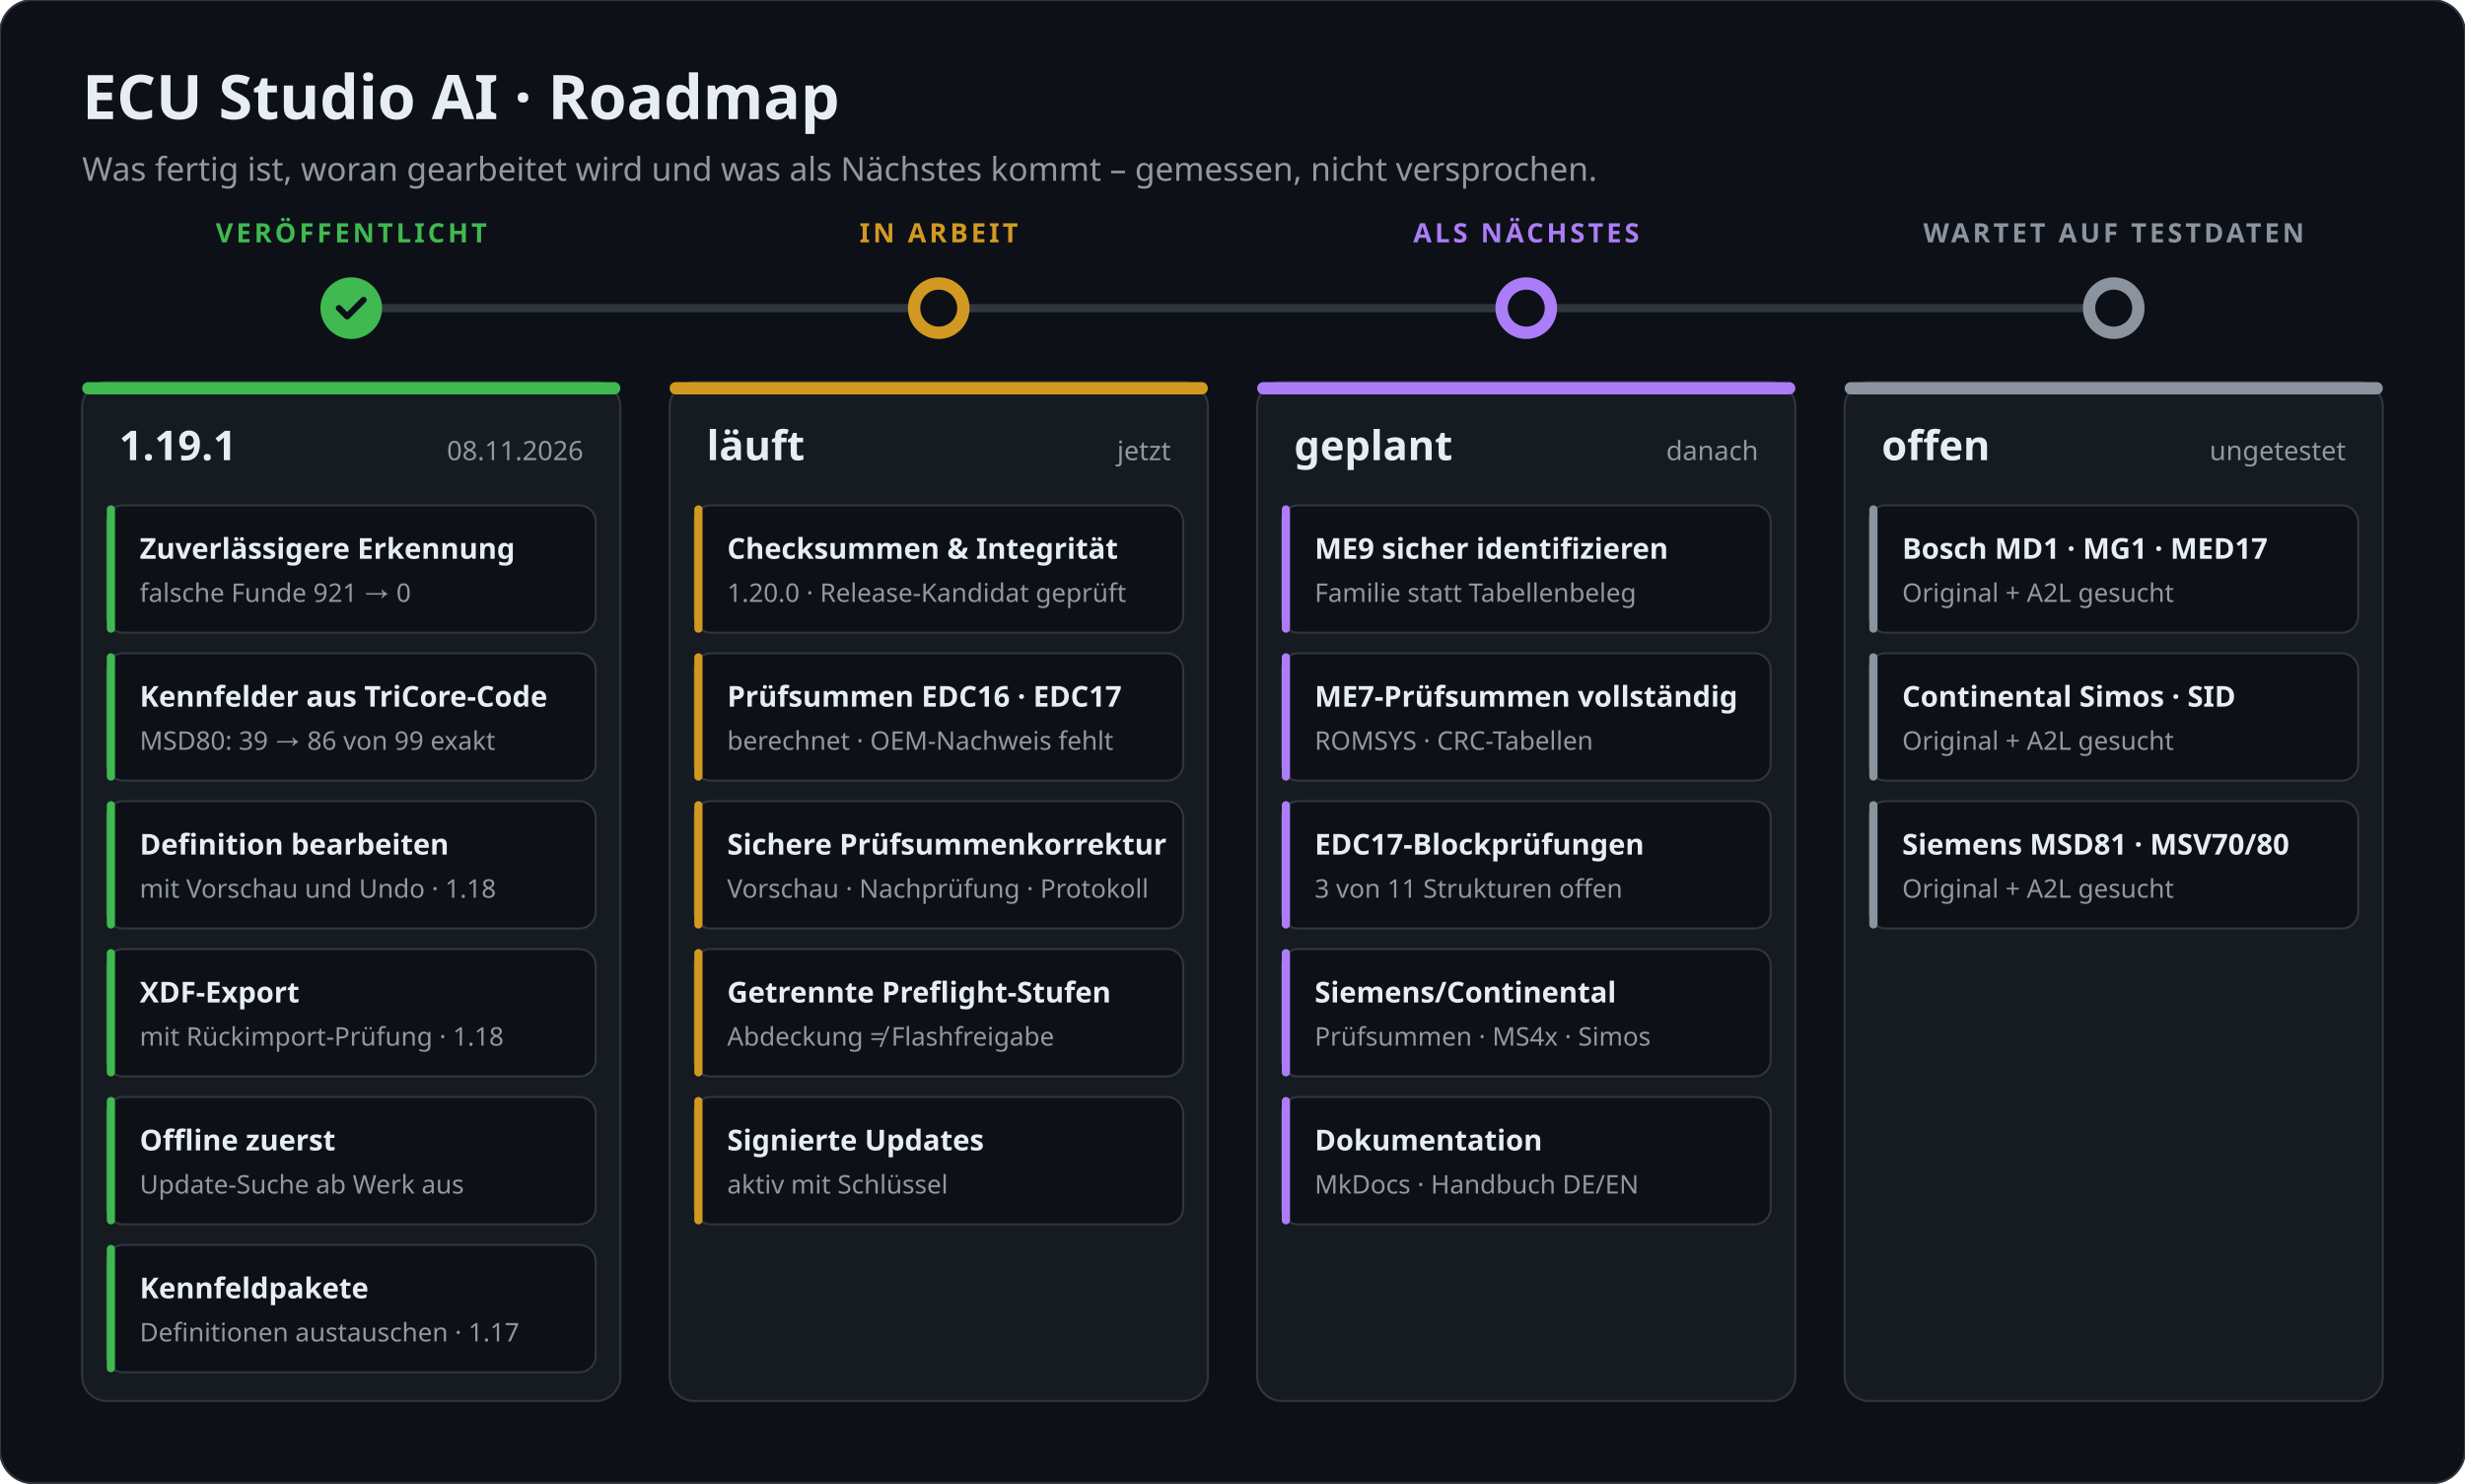
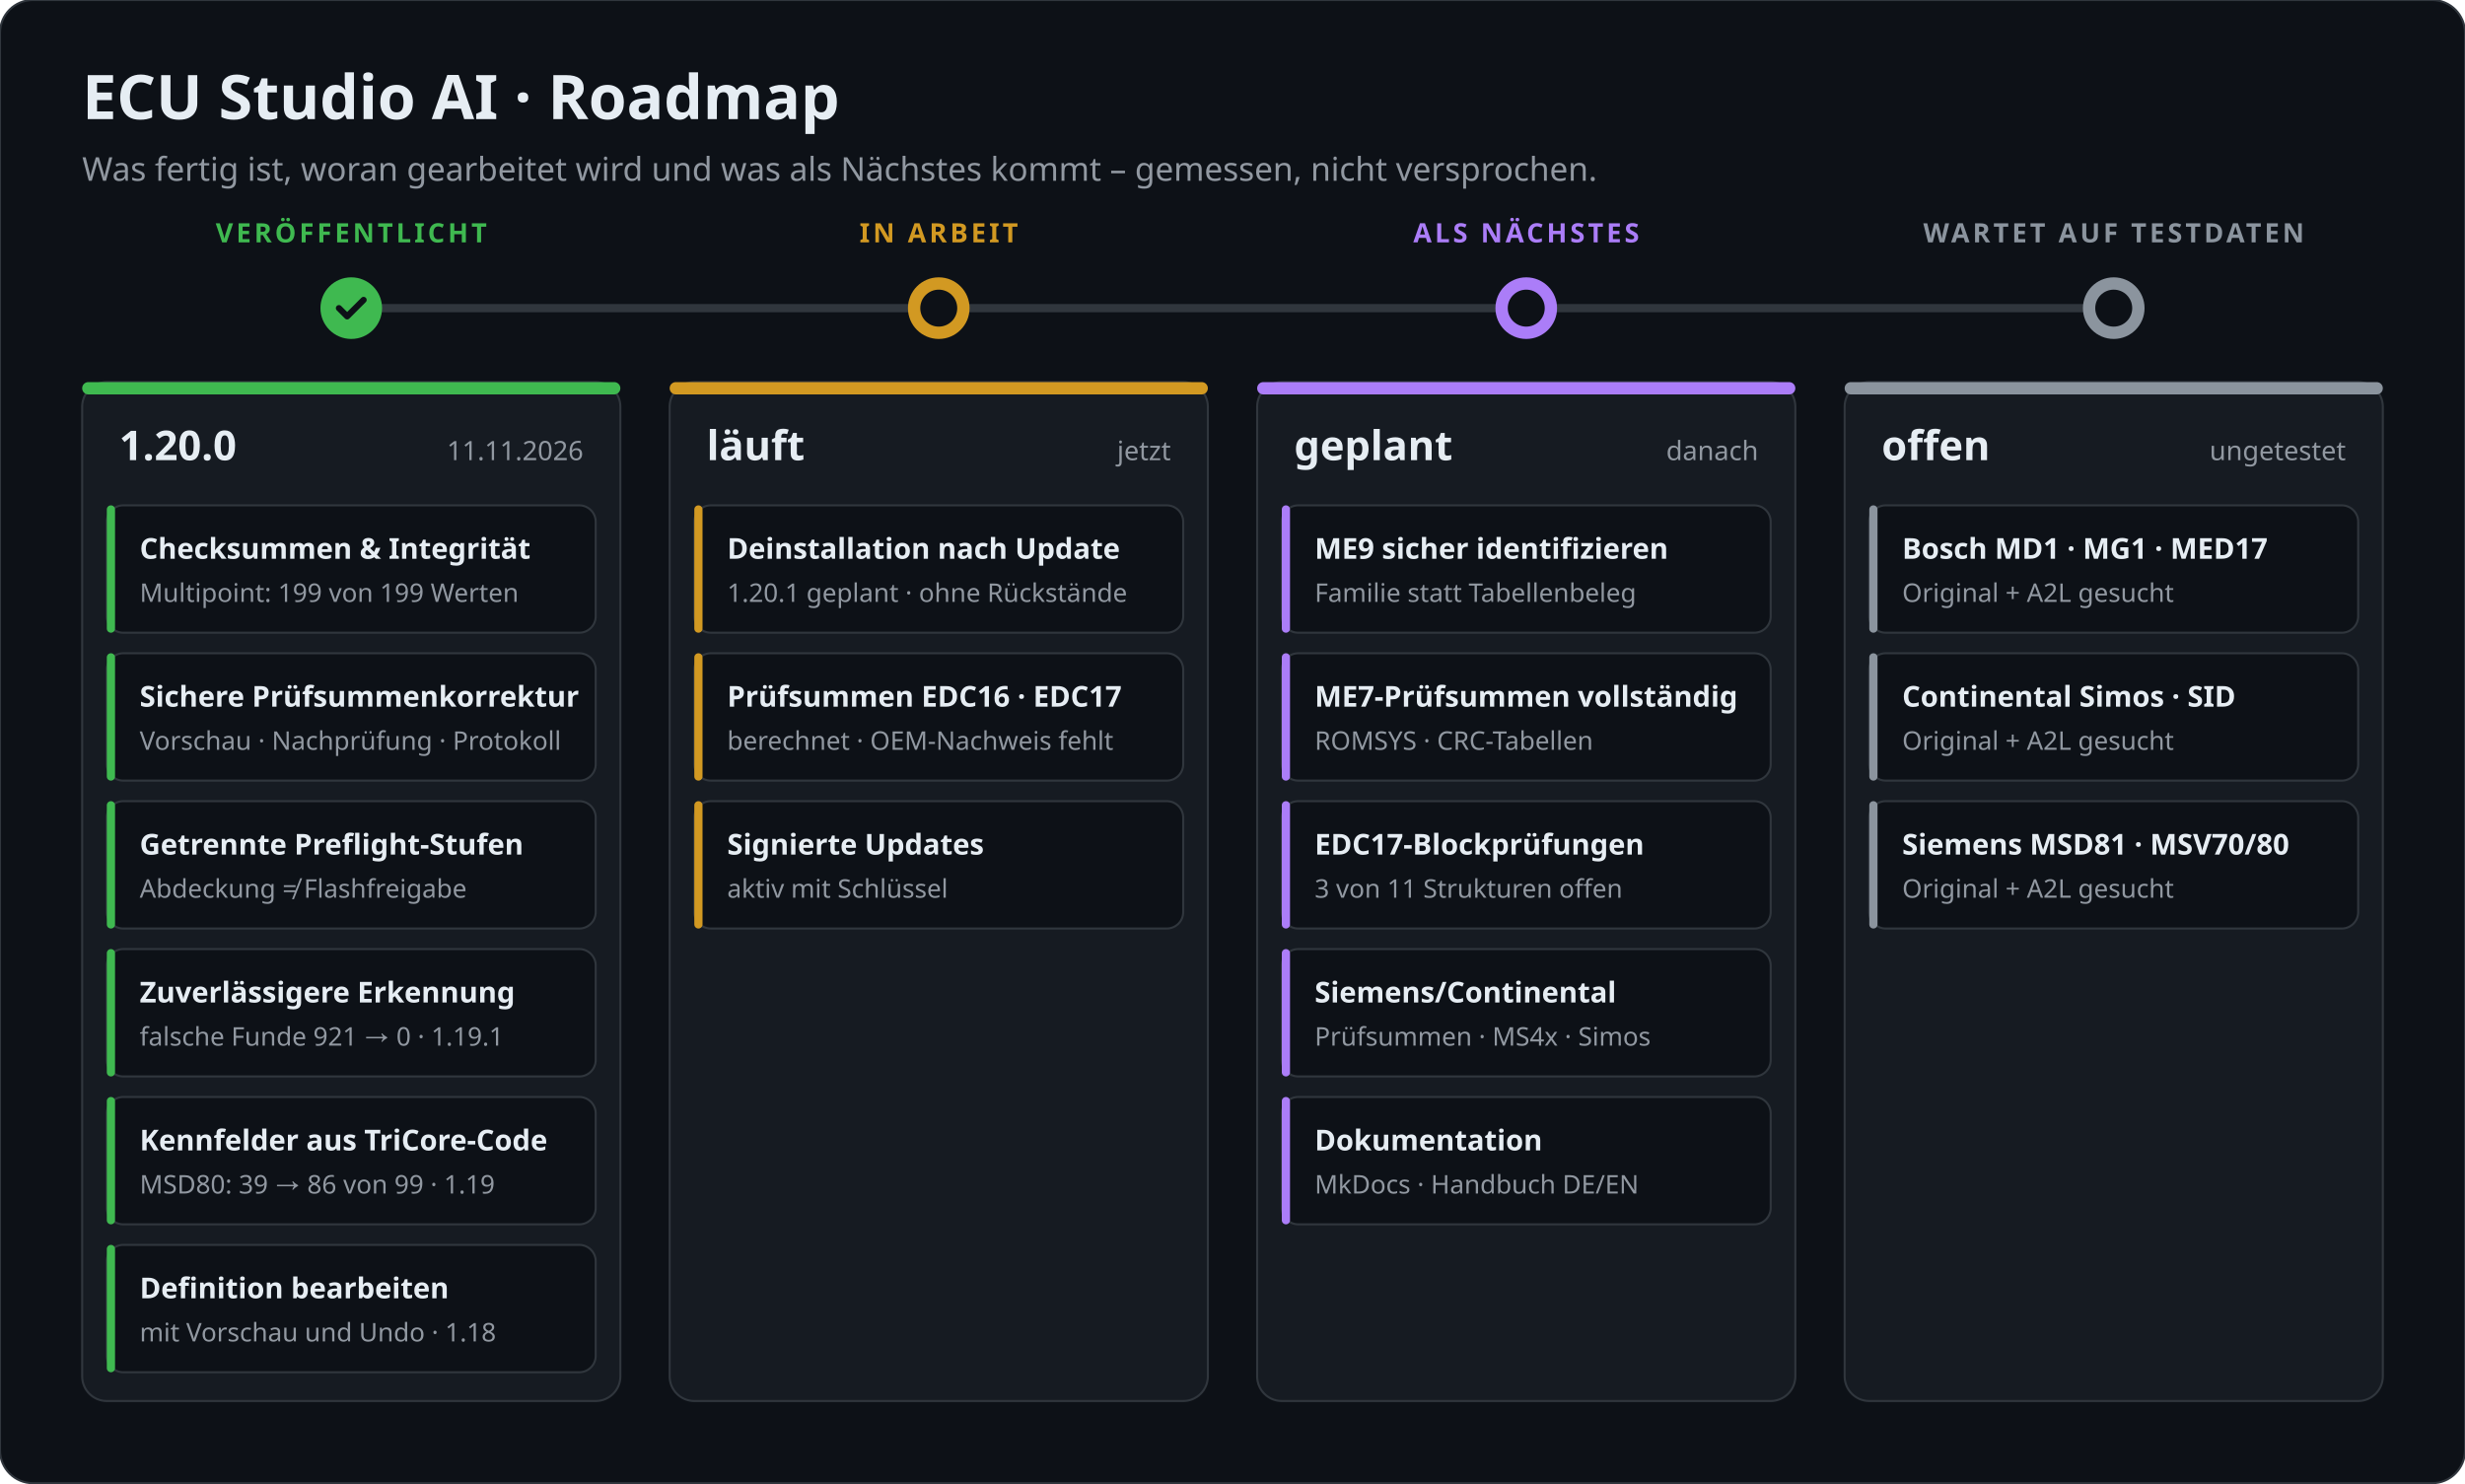
<svg xmlns="http://www.w3.org/2000/svg" width="1200" height="722" viewBox="0 0 1200 722" font-family="-apple-system,BlinkMacSystemFont,'Segoe UI','Noto Sans',Helvetica,Arial,sans-serif">
  <rect width="1200" height="722" rx="16" fill="#0d1117" stroke="#30363d" />
  <text x="40" y="58" font-size="30" font-weight="700" fill="#e6edf3">ECU Studio AI · Roadmap</text>
  <text x="40" y="88" font-size="16" fill="#9198a1">Was fertig ist, woran gearbeitet wird und was als Nächstes kommt – gemessen, nicht versprochen.</text>
  <line x1="171.0" y1="150" x2="1029.0" y2="150" stroke="#30363d" stroke-width="4" stroke-linecap="round" />
  <line x1="171.0" y1="150" x2="171.0" y2="150" stroke="#3fb950" stroke-width="4" stroke-linecap="round" />
  <circle cx="171.0" cy="150" r="15" fill="#3fb950" />
  <path d="M165.0 150 l4 4 l8 -8" stroke="#0d1117" stroke-width="3" fill="none" stroke-linecap="round" stroke-linejoin="round" />
  <text x="171.0" y="118" text-anchor="middle" font-size="13" font-weight="700" letter-spacing="1.5" fill="#3fb950">VERÖFFENTLICHT</text>
  <rect x="40" y="186" width="262" height="496" rx="12" fill="#161b22" stroke="#30363d" />
  <rect x="40" y="186" width="262" height="6" rx="3" fill="#3fb950" />
-   <text x="58" y="224" font-size="20" font-weight="700" fill="#e6edf3">1.19.1</text>
-   <text x="284" y="224" text-anchor="end" font-size="13" fill="#9198a1">08.11.2026</text>
+   <text x="58" y="224" font-size="20" font-weight="700" fill="#e6edf3">1.20.0</text>
+   <text x="284" y="224" text-anchor="end" font-size="13" fill="#9198a1">11.11.2026</text>
  <rect x="52" y="246" width="238" height="62" rx="8" fill="#0d1117" stroke="#30363d" />
  <rect x="52" y="246" width="4" height="62" rx="2" fill="#3fb950" />
-   <text x="68" y="272" font-size="14" font-weight="600" fill="#e6edf3">Zuverlässigere Erkennung</text>
-   <text x="68" y="293" font-size="12.5" fill="#9198a1">falsche Funde 921 → 0</text>
+   <text x="68" y="272" font-size="14" font-weight="600" fill="#e6edf3">Checksummen &amp; Integrität</text>
+   <text x="68" y="293" font-size="12.5" fill="#9198a1">Multipoint: 199 von 199 Werten</text>
  <rect x="52" y="318" width="238" height="62" rx="8" fill="#0d1117" stroke="#30363d" />
  <rect x="52" y="318" width="4" height="62" rx="2" fill="#3fb950" />
-   <text x="68" y="344" font-size="14" font-weight="600" fill="#e6edf3">Kennfelder aus TriCore-Code</text>
-   <text x="68" y="365" font-size="12.5" fill="#9198a1">MSD80: 39 → 86 von 99 exakt</text>
+   <text x="68" y="344" font-size="14" font-weight="600" fill="#e6edf3">Sichere Prüfsummenkorrektur</text>
+   <text x="68" y="365" font-size="12.5" fill="#9198a1">Vorschau · Nachprüfung · Protokoll</text>
  <rect x="52" y="390" width="238" height="62" rx="8" fill="#0d1117" stroke="#30363d" />
  <rect x="52" y="390" width="4" height="62" rx="2" fill="#3fb950" />
-   <text x="68" y="416" font-size="14" font-weight="600" fill="#e6edf3">Definition bearbeiten</text>
-   <text x="68" y="437" font-size="12.5" fill="#9198a1">mit Vorschau und Undo · 1.18</text>
+   <text x="68" y="416" font-size="14" font-weight="600" fill="#e6edf3">Getrennte Preflight-Stufen</text>
+   <text x="68" y="437" font-size="12.5" fill="#9198a1">Abdeckung ≠ Flashfreigabe</text>
  <rect x="52" y="462" width="238" height="62" rx="8" fill="#0d1117" stroke="#30363d" />
  <rect x="52" y="462" width="4" height="62" rx="2" fill="#3fb950" />
-   <text x="68" y="488" font-size="14" font-weight="600" fill="#e6edf3">XDF-Export</text>
-   <text x="68" y="509" font-size="12.5" fill="#9198a1">mit Rückimport-Prüfung · 1.18</text>
+   <text x="68" y="488" font-size="14" font-weight="600" fill="#e6edf3">Zuverlässigere Erkennung</text>
+   <text x="68" y="509" font-size="12.5" fill="#9198a1">falsche Funde 921 → 0 · 1.19.1</text>
  <rect x="52" y="534" width="238" height="62" rx="8" fill="#0d1117" stroke="#30363d" />
  <rect x="52" y="534" width="4" height="62" rx="2" fill="#3fb950" />
-   <text x="68" y="560" font-size="14" font-weight="600" fill="#e6edf3">Offline zuerst</text>
-   <text x="68" y="581" font-size="12.5" fill="#9198a1">Update-Suche ab Werk aus</text>
+   <text x="68" y="560" font-size="14" font-weight="600" fill="#e6edf3">Kennfelder aus TriCore-Code</text>
+   <text x="68" y="581" font-size="12.5" fill="#9198a1">MSD80: 39 → 86 von 99 · 1.19</text>
  <rect x="52" y="606" width="238" height="62" rx="8" fill="#0d1117" stroke="#30363d" />
  <rect x="52" y="606" width="4" height="62" rx="2" fill="#3fb950" />
-   <text x="68" y="632" font-size="14" font-weight="600" fill="#e6edf3">Kennfeldpakete</text>
-   <text x="68" y="653" font-size="12.5" fill="#9198a1">Definitionen austauschen · 1.17</text>
+   <text x="68" y="632" font-size="14" font-weight="600" fill="#e6edf3">Definition bearbeiten</text>
+   <text x="68" y="653" font-size="12.5" fill="#9198a1">mit Vorschau und Undo · 1.18</text>
  <circle cx="457.0" cy="150" r="15" fill="#d29922" />
  <circle cx="457.0" cy="150" r="9" fill="#0d1117" />
  <text x="457.0" y="118" text-anchor="middle" font-size="13" font-weight="700" letter-spacing="1.5" fill="#d29922">IN ARBEIT</text>
  <rect x="326" y="186" width="262" height="496" rx="12" fill="#161b22" stroke="#30363d" />
  <rect x="326" y="186" width="262" height="6" rx="3" fill="#d29922" />
  <text x="344" y="224" font-size="20" font-weight="700" fill="#e6edf3">läuft</text>
  <text x="570" y="224" text-anchor="end" font-size="13" fill="#9198a1">jetzt</text>
  <rect x="338" y="246" width="238" height="62" rx="8" fill="#0d1117" stroke="#30363d" />
  <rect x="338" y="246" width="4" height="62" rx="2" fill="#d29922" />
-   <text x="354" y="272" font-size="14" font-weight="600" fill="#e6edf3">Checksummen &amp; Integrität</text>
-   <text x="354" y="293" font-size="12.5" fill="#9198a1">1.20.0 · Release-Kandidat geprüft</text>
+   <text x="354" y="272" font-size="14" font-weight="600" fill="#e6edf3">Deinstallation nach Update</text>
+   <text x="354" y="293" font-size="12.5" fill="#9198a1">1.20.1 geplant · ohne Rückstände</text>
  <rect x="338" y="318" width="238" height="62" rx="8" fill="#0d1117" stroke="#30363d" />
  <rect x="338" y="318" width="4" height="62" rx="2" fill="#d29922" />
  <text x="354" y="344" font-size="14" font-weight="600" fill="#e6edf3">Prüfsummen EDC16 · EDC17</text>
  <text x="354" y="365" font-size="12.5" fill="#9198a1">berechnet · OEM-Nachweis fehlt</text>
  <rect x="338" y="390" width="238" height="62" rx="8" fill="#0d1117" stroke="#30363d" />
  <rect x="338" y="390" width="4" height="62" rx="2" fill="#d29922" />
-   <text x="354" y="416" font-size="14" font-weight="600" fill="#e6edf3">Sichere Prüfsummenkorrektur</text>
-   <text x="354" y="437" font-size="12.5" fill="#9198a1">Vorschau · Nachprüfung · Protokoll</text>
-   <rect x="338" y="462" width="238" height="62" rx="8" fill="#0d1117" stroke="#30363d" />
-   <rect x="338" y="462" width="4" height="62" rx="2" fill="#d29922" />
-   <text x="354" y="488" font-size="14" font-weight="600" fill="#e6edf3">Getrennte Preflight-Stufen</text>
-   <text x="354" y="509" font-size="12.5" fill="#9198a1">Abdeckung ≠ Flashfreigabe</text>
-   <rect x="338" y="534" width="238" height="62" rx="8" fill="#0d1117" stroke="#30363d" />
-   <rect x="338" y="534" width="4" height="62" rx="2" fill="#d29922" />
-   <text x="354" y="560" font-size="14" font-weight="600" fill="#e6edf3">Signierte Updates</text>
-   <text x="354" y="581" font-size="12.5" fill="#9198a1">aktiv mit Schlüssel</text>
+   <text x="354" y="416" font-size="14" font-weight="600" fill="#e6edf3">Signierte Updates</text>
+   <text x="354" y="437" font-size="12.5" fill="#9198a1">aktiv mit Schlüssel</text>
  <circle cx="743.0" cy="150" r="15" fill="#ab7df8" />
  <circle cx="743.0" cy="150" r="9" fill="#0d1117" />
  <text x="743.0" y="118" text-anchor="middle" font-size="13" font-weight="700" letter-spacing="1.5" fill="#ab7df8">ALS NÄCHSTES</text>
  <rect x="612" y="186" width="262" height="496" rx="12" fill="#161b22" stroke="#30363d" />
  <rect x="612" y="186" width="262" height="6" rx="3" fill="#ab7df8" />
  <text x="630" y="224" font-size="20" font-weight="700" fill="#e6edf3">geplant</text>
  <text x="856" y="224" text-anchor="end" font-size="13" fill="#9198a1">danach</text>
  <rect x="624" y="246" width="238" height="62" rx="8" fill="#0d1117" stroke="#30363d" />
  <rect x="624" y="246" width="4" height="62" rx="2" fill="#ab7df8" />
  <text x="640" y="272" font-size="14" font-weight="600" fill="#e6edf3">ME9 sicher identifizieren</text>
  <text x="640" y="293" font-size="12.5" fill="#9198a1">Familie statt Tabellenbeleg</text>
  <rect x="624" y="318" width="238" height="62" rx="8" fill="#0d1117" stroke="#30363d" />
  <rect x="624" y="318" width="4" height="62" rx="2" fill="#ab7df8" />
  <text x="640" y="344" font-size="14" font-weight="600" fill="#e6edf3">ME7-Prüfsummen vollständig</text>
  <text x="640" y="365" font-size="12.5" fill="#9198a1">ROMSYS · CRC-Tabellen</text>
  <rect x="624" y="390" width="238" height="62" rx="8" fill="#0d1117" stroke="#30363d" />
  <rect x="624" y="390" width="4" height="62" rx="2" fill="#ab7df8" />
  <text x="640" y="416" font-size="14" font-weight="600" fill="#e6edf3">EDC17-Blockprüfungen</text>
  <text x="640" y="437" font-size="12.5" fill="#9198a1">3 von 11 Strukturen offen</text>
  <rect x="624" y="462" width="238" height="62" rx="8" fill="#0d1117" stroke="#30363d" />
  <rect x="624" y="462" width="4" height="62" rx="2" fill="#ab7df8" />
  <text x="640" y="488" font-size="14" font-weight="600" fill="#e6edf3">Siemens/Continental</text>
  <text x="640" y="509" font-size="12.5" fill="#9198a1">Prüfsummen · MS4x · Simos</text>
  <rect x="624" y="534" width="238" height="62" rx="8" fill="#0d1117" stroke="#30363d" />
  <rect x="624" y="534" width="4" height="62" rx="2" fill="#ab7df8" />
  <text x="640" y="560" font-size="14" font-weight="600" fill="#e6edf3">Dokumentation</text>
  <text x="640" y="581" font-size="12.5" fill="#9198a1">MkDocs · Handbuch DE/EN</text>
  <circle cx="1029.0" cy="150" r="15" fill="#8b949e" />
  <circle cx="1029.0" cy="150" r="9" fill="#0d1117" />
  <text x="1029.0" y="118" text-anchor="middle" font-size="13" font-weight="700" letter-spacing="1.5" fill="#8b949e">WARTET AUF TESTDATEN</text>
  <rect x="898" y="186" width="262" height="496" rx="12" fill="#161b22" stroke="#30363d" />
  <rect x="898" y="186" width="262" height="6" rx="3" fill="#8b949e" />
  <text x="916" y="224" font-size="20" font-weight="700" fill="#e6edf3">offen</text>
  <text x="1142" y="224" text-anchor="end" font-size="13" fill="#9198a1">ungetestet</text>
  <rect x="910" y="246" width="238" height="62" rx="8" fill="#0d1117" stroke="#30363d" />
  <rect x="910" y="246" width="4" height="62" rx="2" fill="#8b949e" />
  <text x="926" y="272" font-size="14" font-weight="600" fill="#e6edf3">Bosch MD1 · MG1 · MED17</text>
  <text x="926" y="293" font-size="12.5" fill="#9198a1">Original + A2L gesucht</text>
  <rect x="910" y="318" width="238" height="62" rx="8" fill="#0d1117" stroke="#30363d" />
  <rect x="910" y="318" width="4" height="62" rx="2" fill="#8b949e" />
  <text x="926" y="344" font-size="14" font-weight="600" fill="#e6edf3">Continental Simos · SID</text>
  <text x="926" y="365" font-size="12.5" fill="#9198a1">Original + A2L gesucht</text>
  <rect x="910" y="390" width="238" height="62" rx="8" fill="#0d1117" stroke="#30363d" />
  <rect x="910" y="390" width="4" height="62" rx="2" fill="#8b949e" />
  <text x="926" y="416" font-size="14" font-weight="600" fill="#e6edf3">Siemens MSD81 · MSV70/80</text>
  <text x="926" y="437" font-size="12.5" fill="#9198a1">Original + A2L gesucht</text>
</svg>
